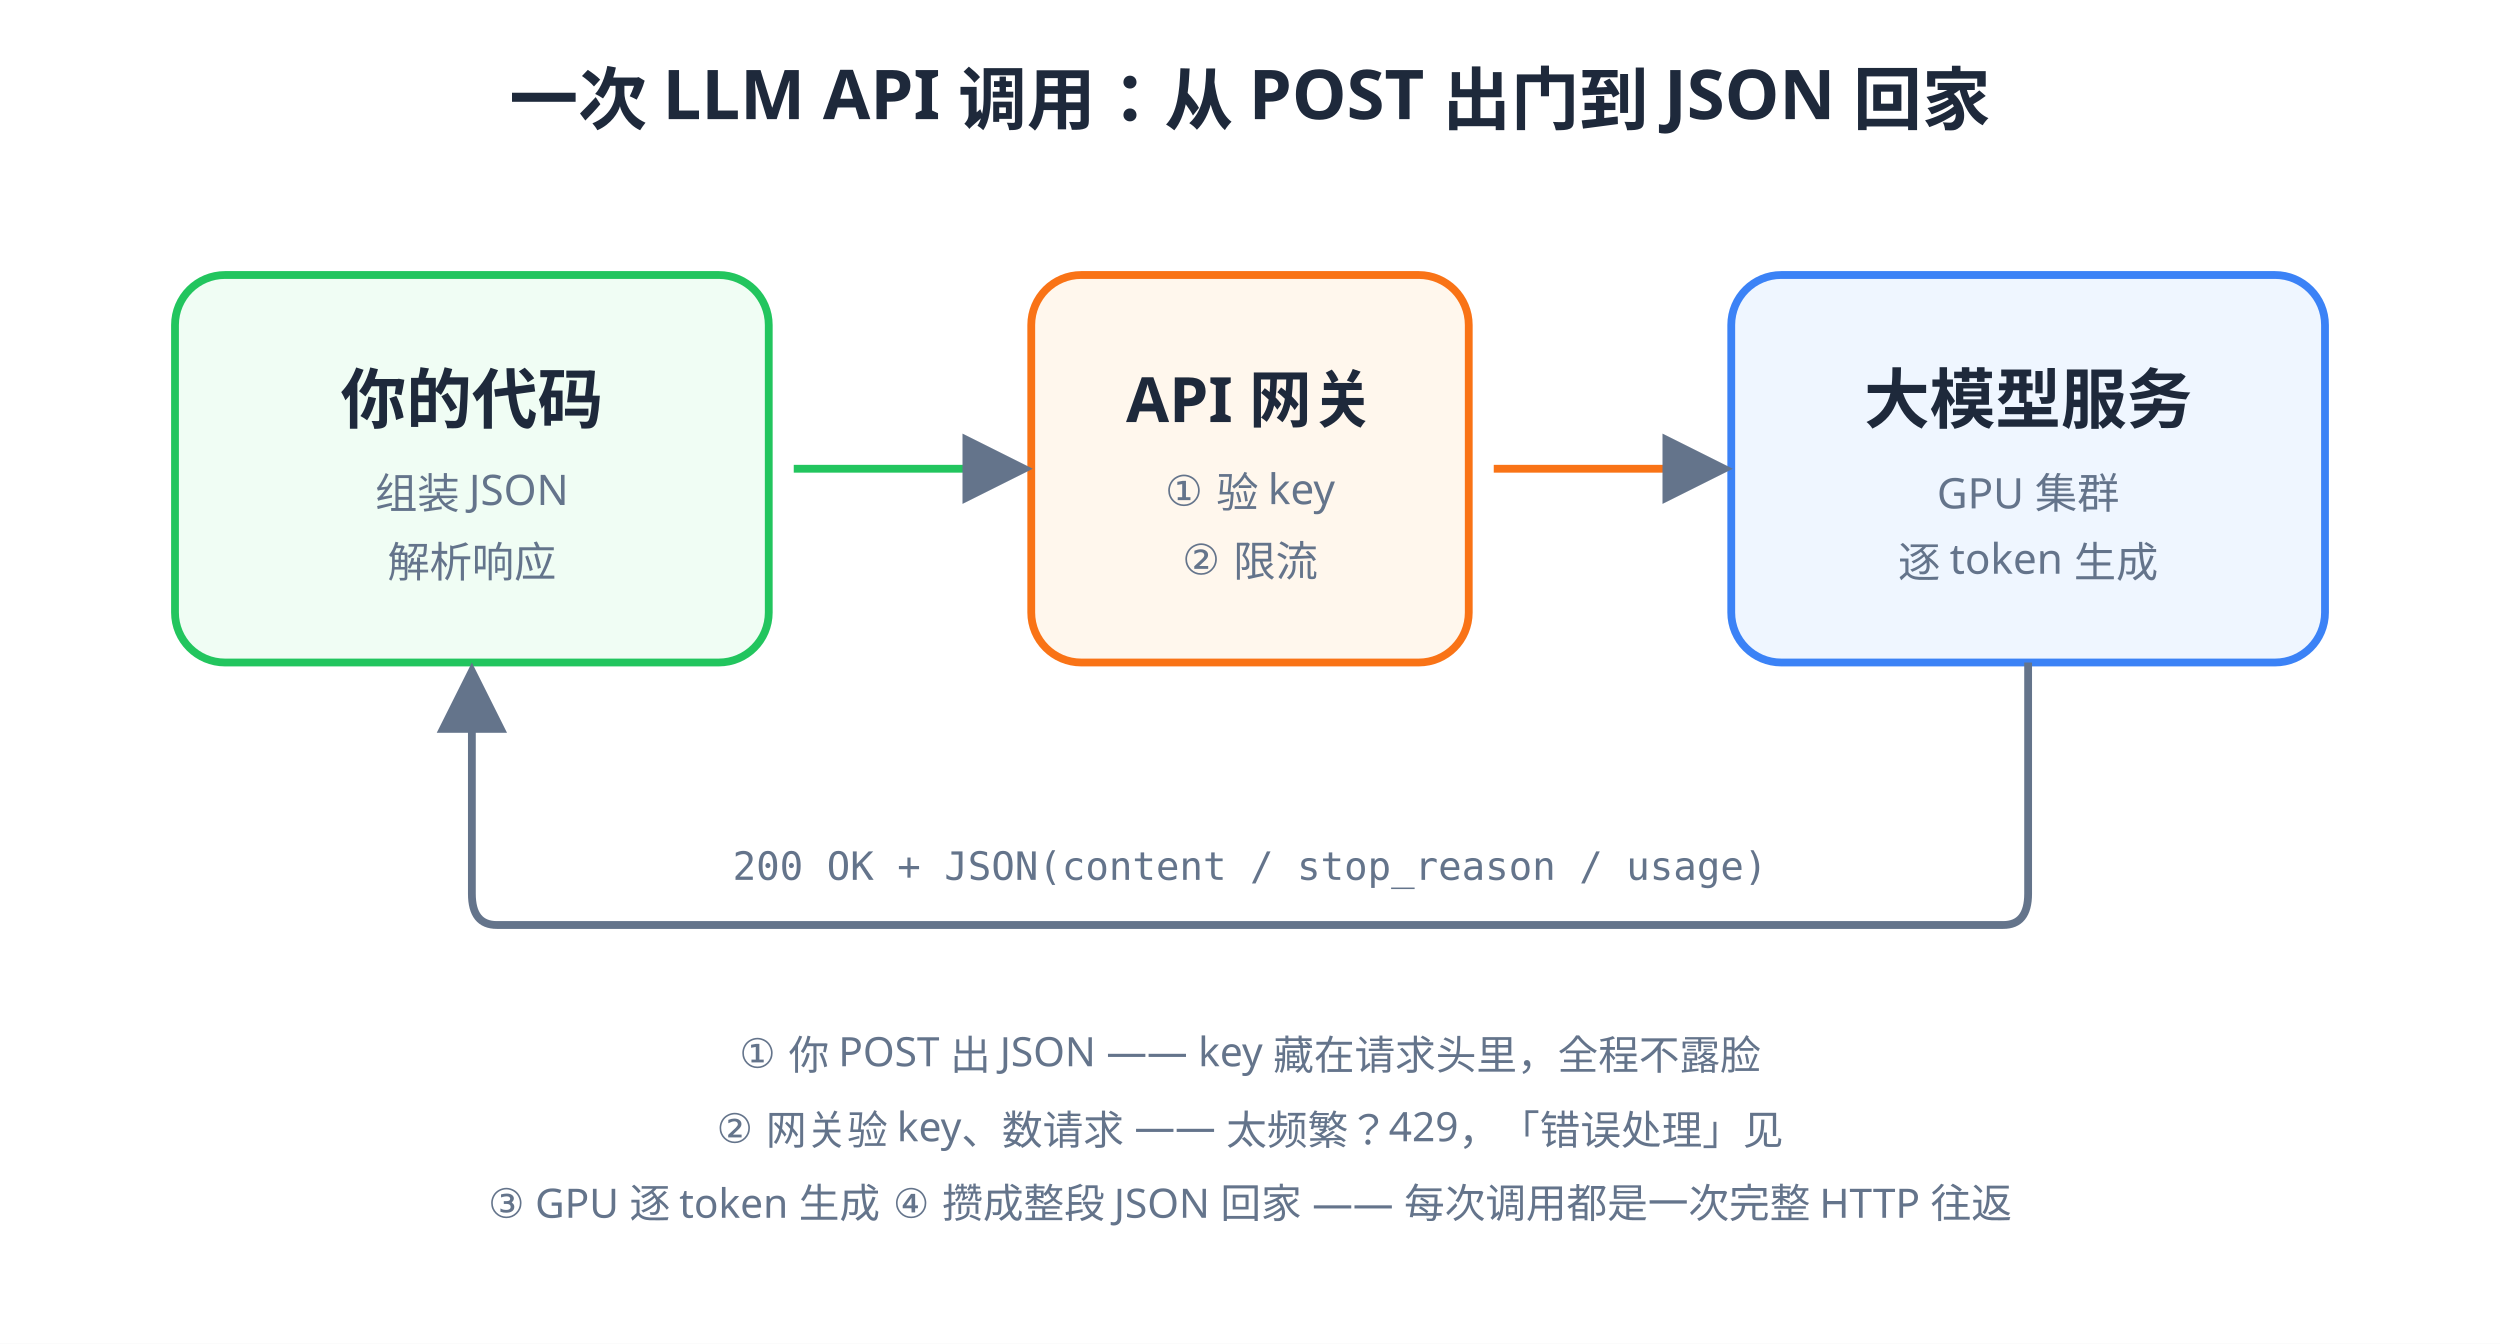
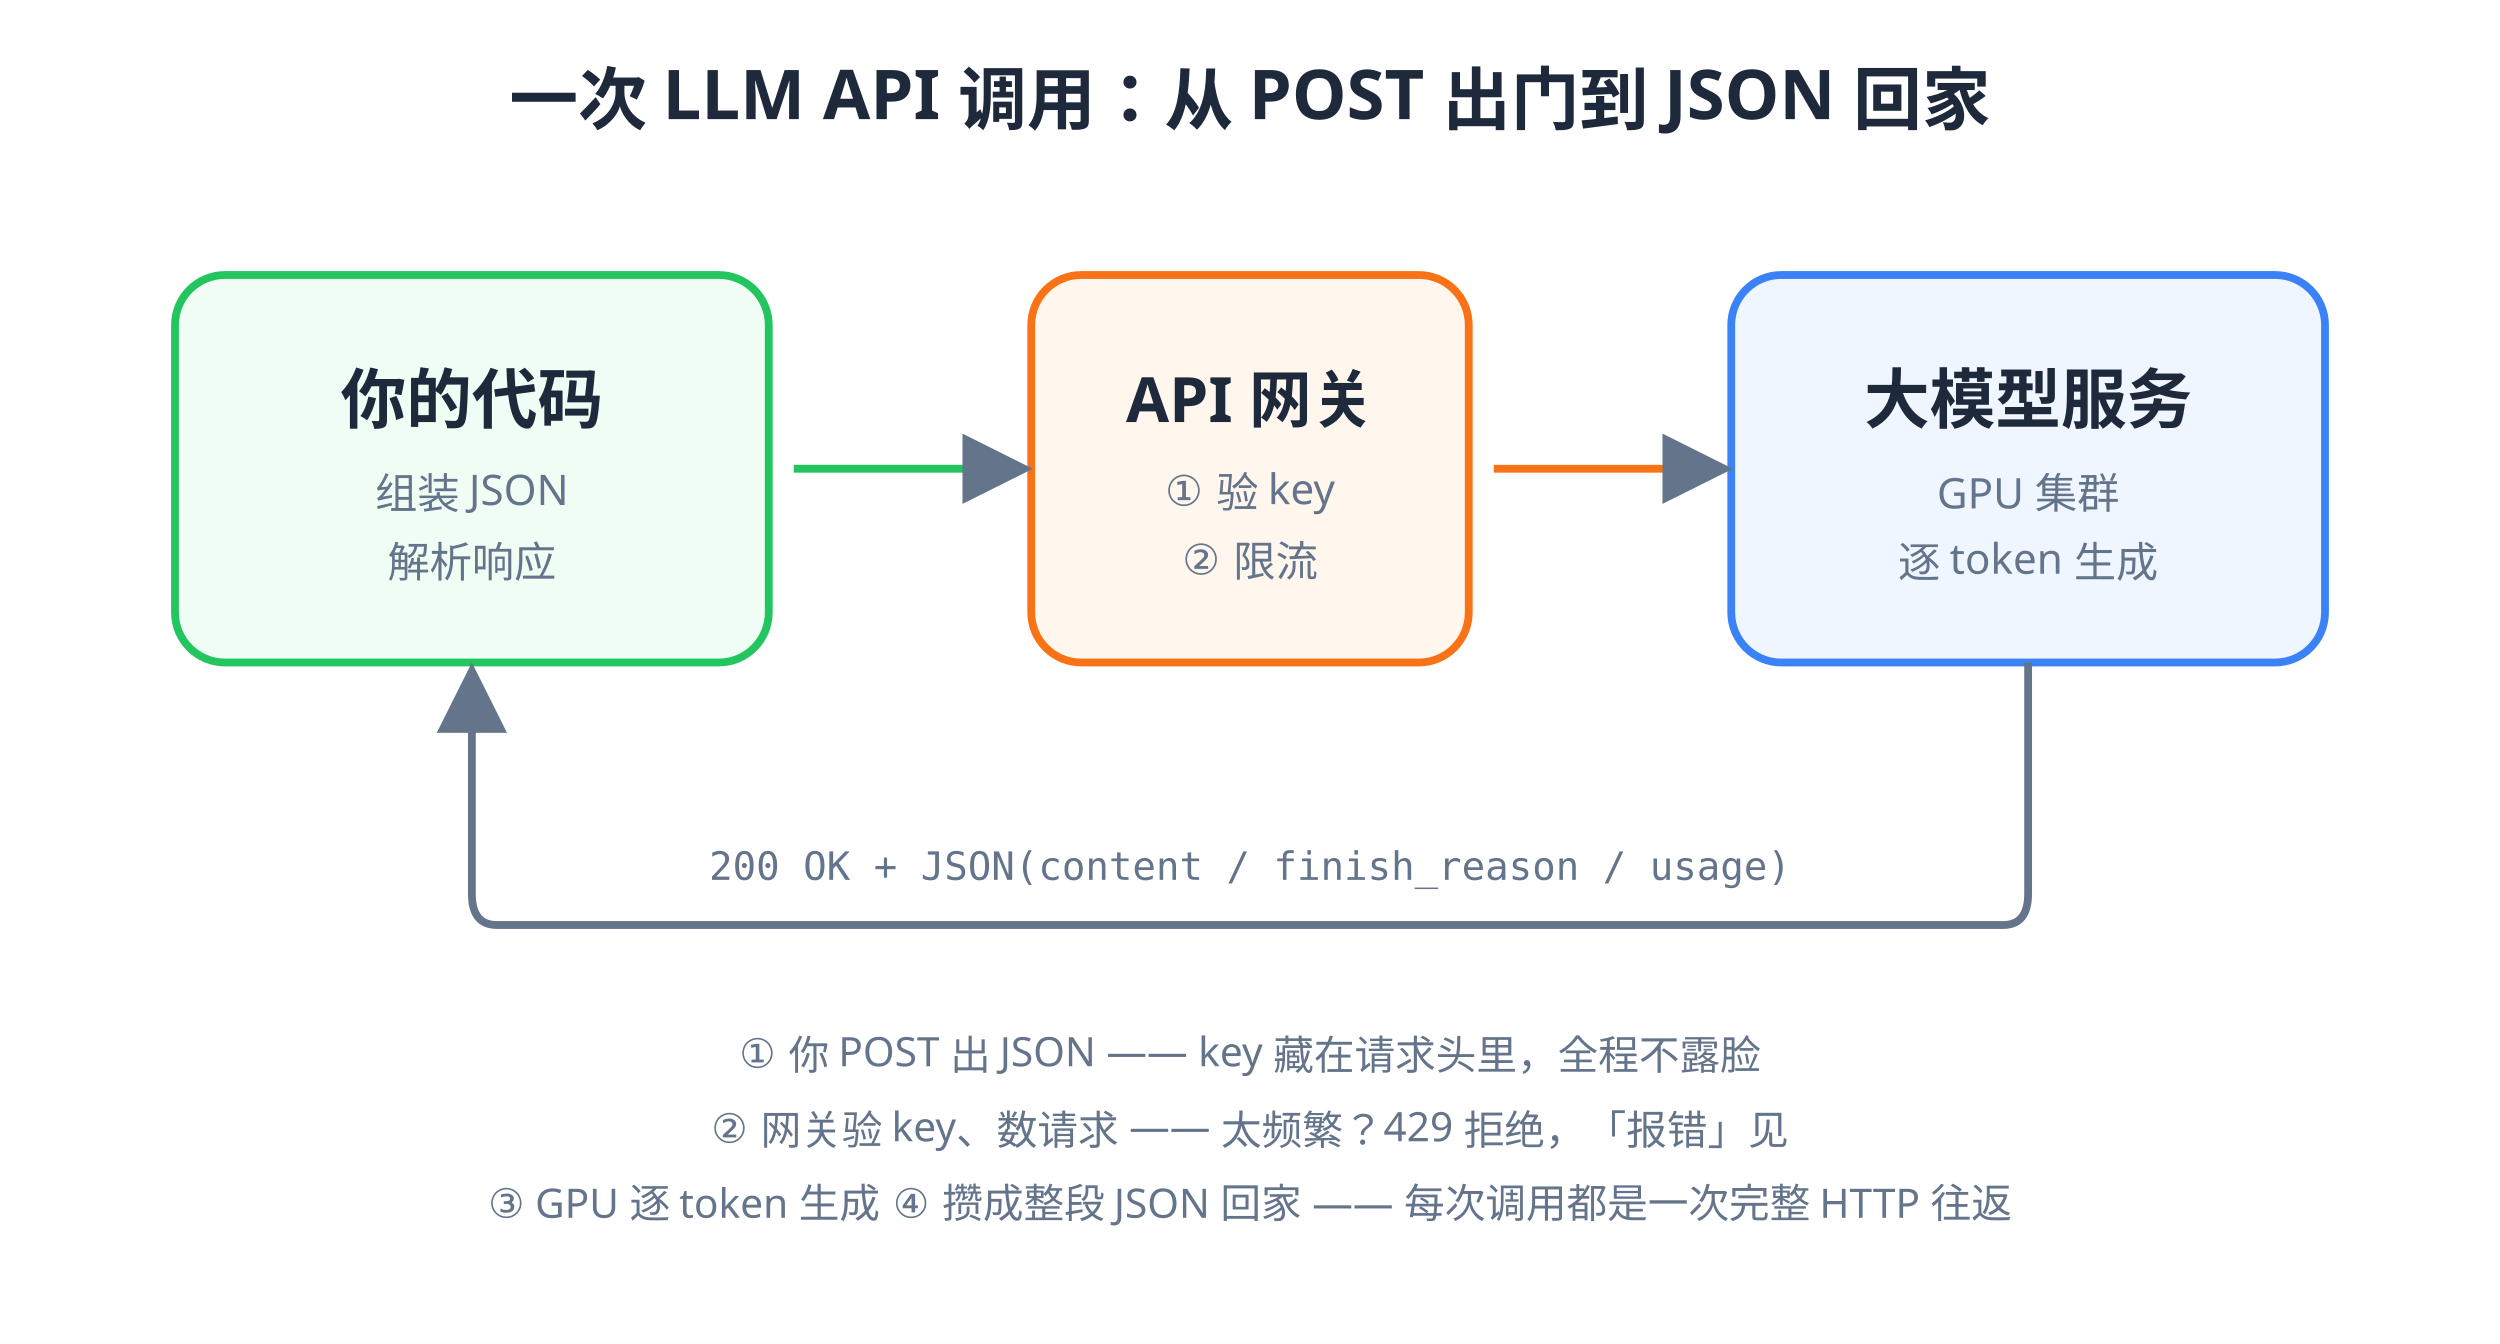
<svg xmlns="http://www.w3.org/2000/svg" width="800" height="430" viewBox="0 0 800 430">
  <defs>
    <marker id="arr" markerHeight="9" markerWidth="9" orient="auto" refX="8" refY="5" viewBox="0 0 10 10">
      <path fill="#64748b" d="M 0 0 L 10 5 L 0 10 z" />
    </marker>
  </defs>
  <rect width="800" height="430" fill="#fff" />
  <text x="400" y="32" fill="#1e293b" dominant-baseline="middle" font-family="'PingFang SC','Microsoft YaHei',sans-serif" font-size="22" text-anchor="middle" style="font-weight:700">一次 LLM API 调用：从 POST 出门到 JSON 回家</text>
  <rect width="190" height="124" x="56" y="88" fill="#f0fdf4" stroke="#22c55e" stroke-width="2.5" rx="16" />
  <text x="151" y="128" fill="#1e293b" dominant-baseline="middle" font-family="'PingFang SC','Microsoft YaHei',sans-serif" font-size="21" text-anchor="middle" style="font-weight:700">你的代码</text>
  <text x="151" y="158" fill="#64748b" dominant-baseline="middle" font-family="'PingFang SC','Microsoft YaHei',sans-serif" font-size="13.5" text-anchor="middle">组装 JSON</text>
  <text x="151" y="180" fill="#64748b" dominant-baseline="middle" font-family="'PingFang SC','Microsoft YaHei',sans-serif" font-size="13.5" text-anchor="middle">解析响应</text>
  <rect width="140" height="124" x="330" y="88" fill="#fff7ed" stroke="#f97316" stroke-width="2.5" rx="16" />
  <text x="400" y="128" fill="#1e293b" dominant-baseline="middle" font-family="'PingFang SC','Microsoft YaHei',sans-serif" font-size="20" text-anchor="middle" style="font-weight:700">API 网关</text>
  <text x="400" y="158" fill="#64748b" dominant-baseline="middle" font-family="'PingFang SC','Microsoft YaHei',sans-serif" font-size="13.5" text-anchor="middle">① 验 key</text>
  <text x="400" y="180" fill="#64748b" dominant-baseline="middle" font-family="'PingFang SC','Microsoft YaHei',sans-serif" font-size="13.5" text-anchor="middle">② 限流</text>
  <rect width="190" height="124" x="554" y="88" fill="#eff6ff" stroke="#3b82f6" stroke-width="2.5" rx="16" />
  <text x="649" y="128" fill="#1e293b" dominant-baseline="middle" font-family="'PingFang SC','Microsoft YaHei',sans-serif" font-size="21" text-anchor="middle" style="font-weight:700">大模型服务</text>
  <text x="649" y="158" fill="#64748b" dominant-baseline="middle" font-family="'PingFang SC','Microsoft YaHei',sans-serif" font-size="13.5" text-anchor="middle">GPU 集群</text>
  <text x="649" y="180" fill="#64748b" dominant-baseline="middle" font-family="'PingFang SC','Microsoft YaHei',sans-serif" font-size="13.5" text-anchor="middle">逐 token 生成</text>
  <line x1="254" x2="326" y1="150" y2="150" stroke="#22c55e" stroke-width="2.5" marker-end="url(#arr)" />
  <line x1="478" x2="550" y1="150" y2="150" stroke="#f97316" stroke-width="2.5" marker-end="url(#arr)" />
  <path d="M 649 212 V 286 Q 649 296 641 296 H 159 Q 151 296 151 286 V 216.5" fill="none" stroke="#64748b" stroke-width="2.5" marker-end="url(#arr)" />
-   <text x="400" y="278" fill="#64748b" dominant-baseline="middle" font-family="monospace" font-size="12.5" text-anchor="middle">200 OK + JSON(content / stop_reason / usage)</text>
+   <text x="400" y="278" fill="#64748b" dominant-baseline="middle" font-family="monospace" font-size="12.5" text-anchor="middle">200 OK + JSON(content / finish_reason / usage)</text>
  <text x="400" y="338" fill="#64748b" dominant-baseline="middle" font-family="'PingFang SC','Microsoft YaHei',sans-serif" font-size="13" text-anchor="middle">① 你 POST 出 JSON —— key 藏在请求头里，全程不露脸</text>
-   <text x="400" y="362" fill="#64748b" dominant-baseline="middle" font-family="'PingFang SC','Microsoft YaHei',sans-serif" font-size="13" text-anchor="middle">② 网关验 key、数请求 —— 太频繁？429，「错误处理」见</text>
+   <text x="400" y="362" fill="#64748b" dominant-baseline="middle" font-family="'PingFang SC','Microsoft YaHei',sans-serif" font-size="13" text-anchor="middle">② 网关验 key、数请求 —— 太频繁？429 拒绝，「报错」见</text>
  <text x="400" y="386" fill="#64748b" dominant-baseline="middle" font-family="'PingFang SC','Microsoft YaHei',sans-serif" font-size="13" text-anchor="middle">③ GPU 逐 token 生成 ④ 攒成整段 JSON 回家 —— 每次调用都是一次完整 HTTP 往返</text>
</svg>
